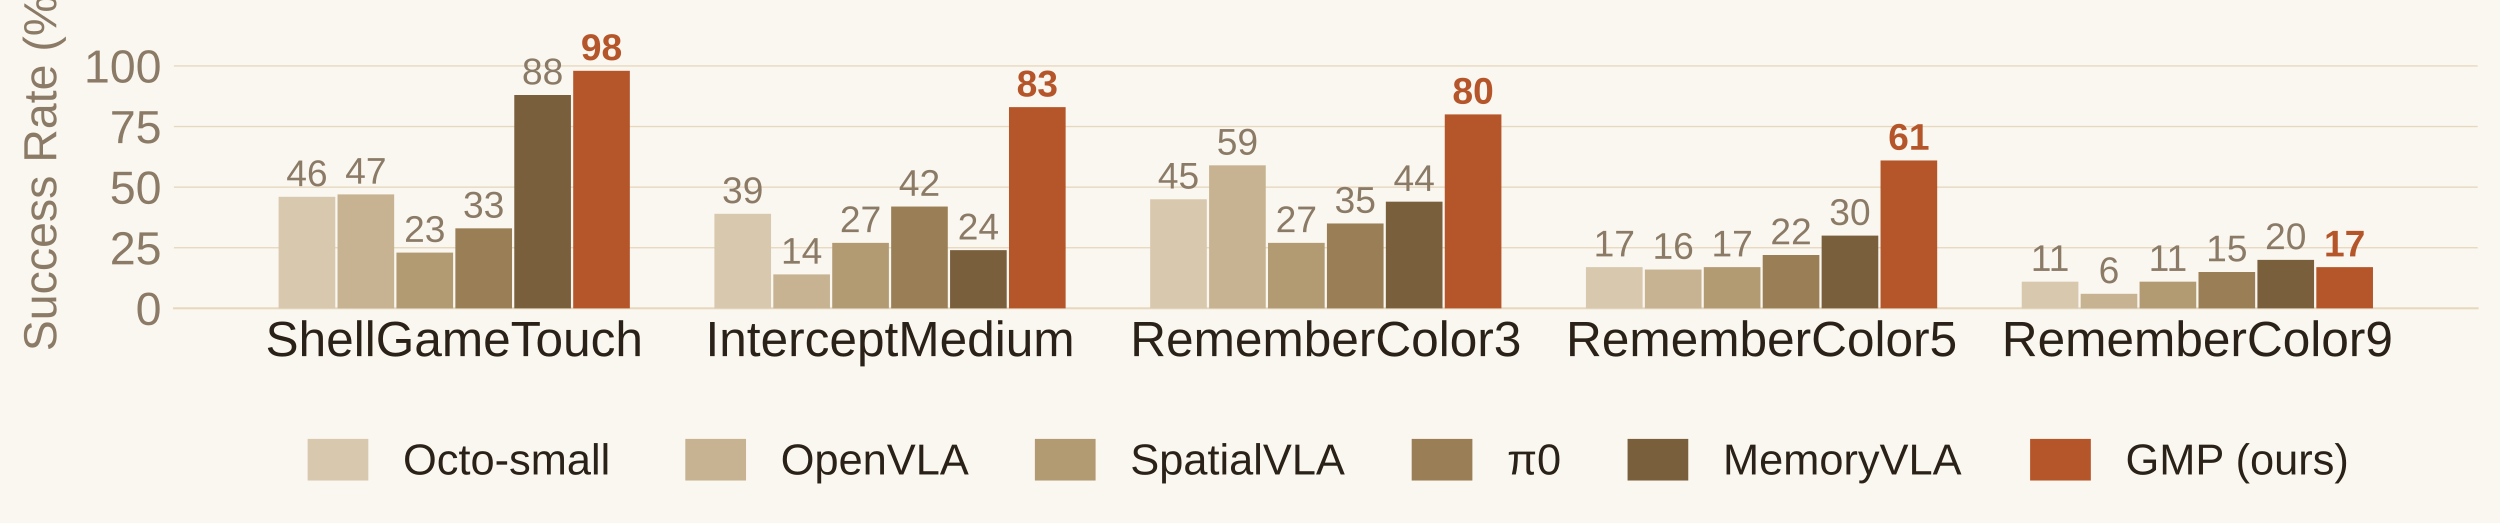
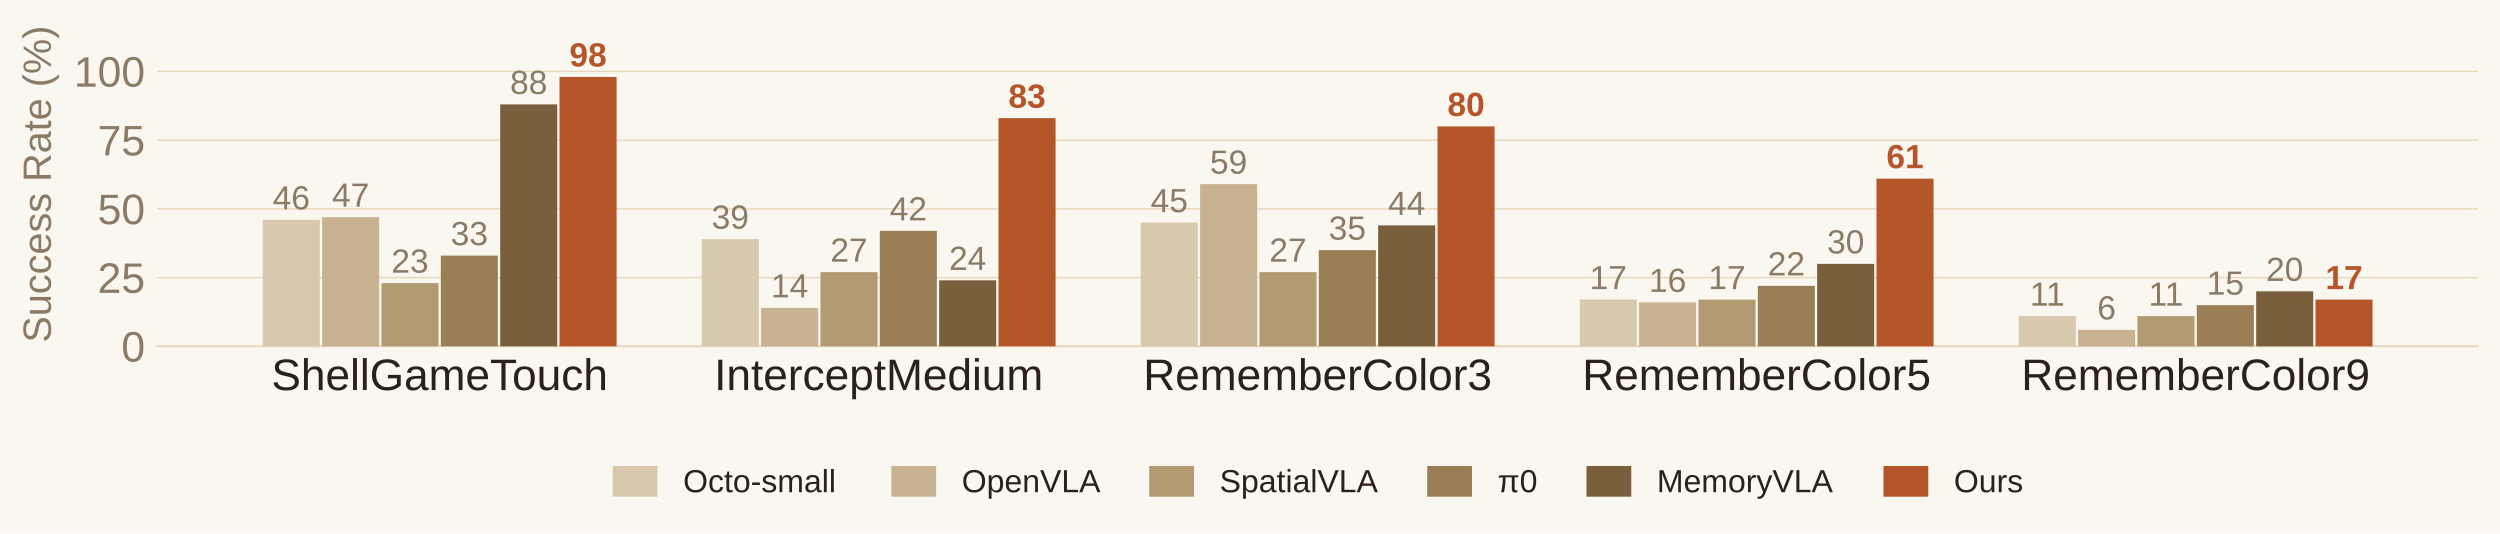
- <svg xmlns="http://www.w3.org/2000/svg" width="807.077pt" height="168.867pt" viewBox="0 0 807.077 168.867" version="1.1">
+ <svg xmlns="http://www.w3.org/2000/svg" width="820.483pt" height="175.112pt" viewBox="0 0 820.483 175.112" version="1.1">
  <defs>
    <style type="text/css">*{stroke-linejoin: round; stroke-linecap: butt}</style>
  </defs>
  <g id="figure_1">
    <g id="patch_1">
-       <path d="M 0 168.867  L 807.077 168.867  L 807.077 0  L 0 0  z " style="fill: #faf7f0" />
+       <path d="M 0 175.112  L 820.483 175.112  L 820.483 0  L 0 0  z " style="fill: #faf7f0" />
    </g>
    <g id="axes_1">
      <g id="patch_2">
-         <path d="M 56.137 99.54  L 799.877 99.54  L 799.877 7.2  L 56.137 7.2  z " style="fill: #faf7f0" />
+         <path d="M 51.613 113.667  L 813.283 113.667  L 813.283 7.2  L 51.613 7.2  z " style="fill: #faf7f0" />
      </g>
      <g id="matplotlib.axis_1">
        <g id="xtick_1">
          <g id="line2d_1" />
          <g id="text_1">
-             <text style="font-size: 16px; font-family: 'Helvetica Neue', 'Arial', 'DejaVu Sans', sans-serif; text-anchor: middle; fill: #2a2218" x="146.639" y="114.965" transform="rotate(-0 146.6387 114.9648)">ShellGameTouch</text>
+             <text style="font-size: 14.5px; font-family: 'Helvetica Neue', 'Arial', 'DejaVu Sans', sans-serif; text-anchor: middle; fill: #2a2218" x="144.297" y="128.021" transform="rotate(-0 144.2968 128.0213)">ShellGameTouch</text>
          </g>
        </g>
        <g id="xtick_2">
          <g id="line2d_2" />
          <g id="text_2">
-             <text style="font-size: 16px; font-family: 'Helvetica Neue', 'Arial', 'DejaVu Sans', sans-serif; text-anchor: middle; fill: #2a2218" x="287.323" y="114.965" transform="rotate(-0 287.3227 114.9648)">InterceptMedium</text>
+             <text style="font-size: 14.5px; font-family: 'Helvetica Neue', 'Arial', 'DejaVu Sans', sans-serif; text-anchor: middle; fill: #2a2218" x="288.372" y="128.021" transform="rotate(-0 288.3724 128.0213)">InterceptMedium</text>
          </g>
        </g>
        <g id="xtick_3">
          <g id="line2d_3" />
          <g id="text_3">
-             <text style="font-size: 16px; font-family: 'Helvetica Neue', 'Arial', 'DejaVu Sans', sans-serif; text-anchor: middle; fill: #2a2218" x="428.007" y="114.965" transform="rotate(-0 428.0067 114.9648)">RememberColor3</text>
+             <text style="font-size: 14.5px; font-family: 'Helvetica Neue', 'Arial', 'DejaVu Sans', sans-serif; text-anchor: middle; fill: #2a2218" x="432.448" y="128.021" transform="rotate(-0 432.448 128.0213)">RememberColor3</text>
          </g>
        </g>
        <g id="xtick_4">
          <g id="line2d_4" />
          <g id="text_4">
-             <text style="font-size: 16px; font-family: 'Helvetica Neue', 'Arial', 'DejaVu Sans', sans-serif; text-anchor: middle; fill: #2a2218" x="568.691" y="114.965" transform="rotate(-0 568.6907 114.9648)">RememberColor5</text>
+             <text style="font-size: 14.5px; font-family: 'Helvetica Neue', 'Arial', 'DejaVu Sans', sans-serif; text-anchor: middle; fill: #2a2218" x="576.524" y="128.021" transform="rotate(-0 576.5236 128.0213)">RememberColor5</text>
          </g>
        </g>
        <g id="xtick_5">
          <g id="line2d_5" />
          <g id="text_5">
-             <text style="font-size: 16px; font-family: 'Helvetica Neue', 'Arial', 'DejaVu Sans', sans-serif; text-anchor: middle; fill: #2a2218" x="709.375" y="114.965" transform="rotate(-0 709.3747 114.9648)">RememberColor9</text>
+             <text style="font-size: 14.5px; font-family: 'Helvetica Neue', 'Arial', 'DejaVu Sans', sans-serif; text-anchor: middle; fill: #2a2218" x="720.599" y="128.021" transform="rotate(-0 720.5991 128.0213)">RememberColor9</text>
          </g>
        </g>
      </g>
      <g id="matplotlib.axis_2">
        <g id="ytick_1">
          <g id="line2d_6">
-             <path d="M 56.137 99.54  L 799.877 99.54  " clip-path="url(#p38933a70d1)" style="fill: none; stroke: #e6d7bd; stroke-width: 0.45; stroke-linecap: square" />
+             <path d="M 51.613 113.667  L 813.283 113.667  " clip-path="url(#p72f50e1d63)" style="fill: none; stroke: #e6d7bd; stroke-width: 0.45; stroke-linecap: square" />
          </g>
          <g id="line2d_7" />
          <g id="text_6">
-             <text style="font-size: 15px; font-family: 'Helvetica Neue', 'Arial', 'DejaVu Sans', sans-serif; text-anchor: end; fill: #8a7a66" x="52.137" y="104.895" transform="rotate(-0 52.13672 104.8953)">0</text>
+             <text style="font-size: 14px; font-family: 'Helvetica Neue', 'Arial', 'DejaVu Sans', sans-serif; text-anchor: end; fill: #8a7a66" x="47.613" y="118.666" transform="rotate(-0 47.61297 118.6658)">0</text>
          </g>
        </g>
        <g id="ytick_2">
          <g id="line2d_8">
-             <path d="M 56.137 79.976  L 799.877 79.976  " clip-path="url(#p38933a70d1)" style="fill: none; stroke: #e6d7bd; stroke-width: 0.45; stroke-linecap: square" />
+             <path d="M 51.613 91.111  L 813.283 91.111  " clip-path="url(#p72f50e1d63)" style="fill: none; stroke: #e6d7bd; stroke-width: 0.45; stroke-linecap: square" />
          </g>
          <g id="line2d_9" />
          <g id="text_7">
-             <text style="font-size: 15px; font-family: 'Helvetica Neue', 'Arial', 'DejaVu Sans', sans-serif; text-anchor: end; fill: #8a7a66" x="52.137" y="85.332" transform="rotate(-0 52.13672 85.33178)">25</text>
+             <text style="font-size: 14px; font-family: 'Helvetica Neue', 'Arial', 'DejaVu Sans', sans-serif; text-anchor: end; fill: #8a7a66" x="47.613" y="96.109" transform="rotate(-0 47.61297 96.10915)">25</text>
          </g>
        </g>
        <g id="ytick_3">
          <g id="line2d_10">
-             <path d="M 56.137 60.413  L 799.877 60.413  " clip-path="url(#p38933a70d1)" style="fill: none; stroke: #e6d7bd; stroke-width: 0.45; stroke-linecap: square" />
+             <path d="M 51.613 68.554  L 813.283 68.554  " clip-path="url(#p72f50e1d63)" style="fill: none; stroke: #e6d7bd; stroke-width: 0.45; stroke-linecap: square" />
          </g>
          <g id="line2d_11" />
          <g id="text_8">
-             <text style="font-size: 15px; font-family: 'Helvetica Neue', 'Arial', 'DejaVu Sans', sans-serif; text-anchor: end; fill: #8a7a66" x="52.137" y="65.768" transform="rotate(-0 52.13672 65.76826)">50</text>
+             <text style="font-size: 14px; font-family: 'Helvetica Neue', 'Arial', 'DejaVu Sans', sans-serif; text-anchor: end; fill: #8a7a66" x="47.613" y="73.553" transform="rotate(-0 47.61297 73.55251)">50</text>
          </g>
        </g>
        <g id="ytick_4">
          <g id="line2d_12">
-             <path d="M 56.137 40.849  L 799.877 40.849  " clip-path="url(#p38933a70d1)" style="fill: none; stroke: #e6d7bd; stroke-width: 0.45; stroke-linecap: square" />
+             <path d="M 51.613 45.997  L 813.283 45.997  " clip-path="url(#p72f50e1d63)" style="fill: none; stroke: #e6d7bd; stroke-width: 0.45; stroke-linecap: square" />
          </g>
          <g id="line2d_13" />
          <g id="text_9">
-             <text style="font-size: 15px; font-family: 'Helvetica Neue', 'Arial', 'DejaVu Sans', sans-serif; text-anchor: end; fill: #8a7a66" x="52.137" y="46.205" transform="rotate(-0 52.13672 46.20473)">75</text>
+             <text style="font-size: 14px; font-family: 'Helvetica Neue', 'Arial', 'DejaVu Sans', sans-serif; text-anchor: end; fill: #8a7a66" x="47.613" y="50.996" transform="rotate(-0 47.61297 50.99587)">75</text>
          </g>
        </g>
        <g id="ytick_5">
          <g id="line2d_14">
-             <path d="M 56.137 21.286  L 799.877 21.286  " clip-path="url(#p38933a70d1)" style="fill: none; stroke: #e6d7bd; stroke-width: 0.45; stroke-linecap: square" />
+             <path d="M 51.613 23.441  L 813.283 23.441  " clip-path="url(#p72f50e1d63)" style="fill: none; stroke: #e6d7bd; stroke-width: 0.45; stroke-linecap: square" />
          </g>
          <g id="line2d_15" />
          <g id="text_10">
-             <text style="font-size: 15px; font-family: 'Helvetica Neue', 'Arial', 'DejaVu Sans', sans-serif; text-anchor: end; fill: #8a7a66" x="52.137" y="26.641" transform="rotate(-0 52.13672 26.64121)">100</text>
+             <text style="font-size: 14px; font-family: 'Helvetica Neue', 'Arial', 'DejaVu Sans', sans-serif; text-anchor: end; fill: #8a7a66" x="47.613" y="28.439" transform="rotate(-0 47.61297 28.43922)">100</text>
          </g>
        </g>
        <g id="text_11">
-           <text style="font-size: 15px; font-family: 'Helvetica Neue', 'Arial', 'DejaVu Sans', sans-serif; text-anchor: middle; fill: #8a7a66" x="18.164" y="53.37" transform="rotate(-90 18.16406 53.36992)">Success Rate (%)</text>
+           <text style="font-size: 13px; font-family: 'Helvetica Neue', 'Arial', 'DejaVu Sans', sans-serif; text-anchor: middle; fill: #8a7a66" x="16.702" y="60.434" transform="rotate(-90 16.70219 60.43368)">Success Rate (%)</text>
        </g>
      </g>
      <g id="patch_3">
-         <path d="M 56.137 99.54  L 799.877 99.54  " style="fill: none; stroke: #e6d7bd; stroke-width: 0.6; stroke-linejoin: miter; stroke-linecap: square" />
+         <path d="M 51.613 113.667  L 813.283 113.667  " style="fill: none; stroke: #e6d7bd; stroke-width: 0.6; stroke-linejoin: miter; stroke-linecap: square" />
      </g>
      <g id="patch_4">
-         <path d="M 89.943 99.54  L 108.232 99.54  L 108.232 63.543  L 89.943 63.543  z " clip-path="url(#p38933a70d1)" style="fill: #d8c8ad" />
+         <path d="M 86.234 113.667  L 104.964 113.667  L 104.964 72.163  L 86.234 72.163  z " clip-path="url(#p72f50e1d63)" style="fill: #d8c8ad" />
      </g>
      <g id="patch_5">
-         <path d="M 230.627 99.54  L 248.916 99.54  L 248.916 69.021  L 230.627 69.021  z " clip-path="url(#p38933a70d1)" style="fill: #d8c8ad" />
+         <path d="M 230.31 113.667  L 249.04 113.667  L 249.04 78.479  L 230.31 78.479  z " clip-path="url(#p72f50e1d63)" style="fill: #d8c8ad" />
      </g>
      <g id="patch_6">
-         <path d="M 371.311 99.54  L 389.6 99.54  L 389.6 64.325  L 371.311 64.325  z " clip-path="url(#p38933a70d1)" style="fill: #d8c8ad" />
+         <path d="M 374.386 113.667  L 393.115 113.667  L 393.115 73.065  L 374.386 73.065  z " clip-path="url(#p72f50e1d63)" style="fill: #d8c8ad" />
      </g>
      <g id="patch_7">
-         <path d="M 511.995 99.54  L 530.284 99.54  L 530.284 86.237  L 511.995 86.237  z " clip-path="url(#p38933a70d1)" style="fill: #d8c8ad" />
+         <path d="M 518.461 113.667  L 537.191 113.667  L 537.191 98.329  L 518.461 98.329  z " clip-path="url(#p72f50e1d63)" style="fill: #d8c8ad" />
      </g>
      <g id="patch_8">
-         <path d="M 652.679 99.54  L 670.968 99.54  L 670.968 90.932  L 652.679 90.932  z " clip-path="url(#p38933a70d1)" style="fill: #d8c8ad" />
+         <path d="M 662.537 113.667  L 681.267 113.667  L 681.267 103.742  L 662.537 103.742  z " clip-path="url(#p72f50e1d63)" style="fill: #d8c8ad" />
      </g>
      <g id="text_12">
-         <text style="font-size: 12px; font-family: 'Helvetica Neue', 'Arial', 'DejaVu Sans', sans-serif; text-anchor: middle; fill: #8a7a66" x="99.088" y="60.083" transform="rotate(-0 99.08754 60.08302)">46</text>
+         <text style="font-size: 11px; font-family: 'Helvetica Neue', 'Arial', 'DejaVu Sans', sans-serif; text-anchor: middle; fill: #8a7a66" x="95.599" y="68.733" transform="rotate(-0 95.59925 68.73262)">46</text>
      </g>
      <g id="text_13">
-         <text style="font-size: 12px; font-family: 'Helvetica Neue', 'Arial', 'DejaVu Sans', sans-serif; text-anchor: middle; fill: #8a7a66" x="239.772" y="65.561" transform="rotate(-0 239.7715 65.56081)">39</text>
+         <text style="font-size: 11px; font-family: 'Helvetica Neue', 'Arial', 'DejaVu Sans', sans-serif; text-anchor: middle; fill: #8a7a66" x="239.675" y="75.048" transform="rotate(-0 239.6748 75.04848)">39</text>
      </g>
      <g id="text_14">
-         <text style="font-size: 12px; font-family: 'Helvetica Neue', 'Arial', 'DejaVu Sans', sans-serif; text-anchor: middle; fill: #8a7a66" x="380.456" y="60.866" transform="rotate(-0 380.4555 60.86556)">45</text>
+         <text style="font-size: 11px; font-family: 'Helvetica Neue', 'Arial', 'DejaVu Sans', sans-serif; text-anchor: middle; fill: #8a7a66" x="383.75" y="69.635" transform="rotate(-0 383.7504 69.63488)">45</text>
      </g>
      <g id="text_15">
-         <text style="font-size: 12px; font-family: 'Helvetica Neue', 'Arial', 'DejaVu Sans', sans-serif; text-anchor: middle; fill: #8a7a66" x="521.14" y="82.777" transform="rotate(-0 521.1395 82.77671)">17</text>
+         <text style="font-size: 11px; font-family: 'Helvetica Neue', 'Arial', 'DejaVu Sans', sans-serif; text-anchor: middle; fill: #8a7a66" x="527.826" y="94.898" transform="rotate(-0 527.826 94.89833)">17</text>
      </g>
      <g id="text_16">
-         <text style="font-size: 12px; font-family: 'Helvetica Neue', 'Arial', 'DejaVu Sans', sans-serif; text-anchor: middle; fill: #8a7a66" x="661.824" y="87.472" transform="rotate(-0 661.8235 87.47196)">11</text>
+         <text style="font-size: 11px; font-family: 'Helvetica Neue', 'Arial', 'DejaVu Sans', sans-serif; text-anchor: middle; fill: #8a7a66" x="671.902" y="100.312" transform="rotate(-0 671.9016 100.3119)">11</text>
      </g>
      <g id="patch_9">
-         <path d="M 108.964 99.54  L 127.252 99.54  L 127.252 62.76  L 108.964 62.76  z " clip-path="url(#p38933a70d1)" style="fill: #c7b391" />
+         <path d="M 105.713 113.667  L 124.443 113.667  L 124.443 71.261  L 105.713 71.261  z " clip-path="url(#p72f50e1d63)" style="fill: #c7b391" />
      </g>
      <g id="patch_10">
-         <path d="M 249.648 99.54  L 267.936 99.54  L 267.936 88.584  L 249.648 88.584  z " clip-path="url(#p38933a70d1)" style="fill: #c7b391" />
+         <path d="M 249.789 113.667  L 268.519 113.667  L 268.519 101.036  L 249.789 101.036  z " clip-path="url(#p72f50e1d63)" style="fill: #c7b391" />
      </g>
      <g id="patch_11">
-         <path d="M 390.332 99.54  L 408.62 99.54  L 408.62 53.37  L 390.332 53.37  z " clip-path="url(#p38933a70d1)" style="fill: #c7b391" />
+         <path d="M 393.865 113.667  L 412.594 113.667  L 412.594 60.434  L 393.865 60.434  z " clip-path="url(#p72f50e1d63)" style="fill: #c7b391" />
      </g>
      <g id="patch_12">
-         <path d="M 531.016 99.54  L 549.304 99.54  L 549.304 87.019  L 531.016 87.019  z " clip-path="url(#p38933a70d1)" style="fill: #c7b391" />
+         <path d="M 537.94 113.667  L 556.67 113.667  L 556.67 99.231  L 537.94 99.231  z " clip-path="url(#p72f50e1d63)" style="fill: #c7b391" />
      </g>
      <g id="patch_13">
-         <path d="M 671.7 99.54  L 689.988 99.54  L 689.988 94.845  L 671.7 94.845  z " clip-path="url(#p38933a70d1)" style="fill: #c7b391" />
+         <path d="M 682.016 113.667  L 700.746 113.667  L 700.746 108.254  L 682.016 108.254  z " clip-path="url(#p72f50e1d63)" style="fill: #c7b391" />
      </g>
      <g id="text_17">
-         <text style="font-size: 12px; font-family: 'Helvetica Neue', 'Arial', 'DejaVu Sans', sans-serif; text-anchor: middle; fill: #8a7a66" x="118.108" y="59.3" transform="rotate(-0 118.108 59.30048)">47</text>
+         <text style="font-size: 11px; font-family: 'Helvetica Neue', 'Arial', 'DejaVu Sans', sans-serif; text-anchor: middle; fill: #8a7a66" x="115.078" y="67.83" transform="rotate(-0 115.0783 67.83035)">47</text>
      </g>
      <g id="text_18">
-         <text style="font-size: 12px; font-family: 'Helvetica Neue', 'Arial', 'DejaVu Sans', sans-serif; text-anchor: middle; fill: #8a7a66" x="258.792" y="85.124" transform="rotate(-0 258.792 85.12433)">14</text>
+         <text style="font-size: 11px; font-family: 'Helvetica Neue', 'Arial', 'DejaVu Sans', sans-serif; text-anchor: middle; fill: #8a7a66" x="259.154" y="97.605" transform="rotate(-0 259.1539 97.60512)">14</text>
      </g>
      <g id="text_19">
-         <text style="font-size: 12px; font-family: 'Helvetica Neue', 'Arial', 'DejaVu Sans', sans-serif; text-anchor: middle; fill: #8a7a66" x="399.476" y="49.91" transform="rotate(-0 399.476 49.90999)">59</text>
+         <text style="font-size: 11px; font-family: 'Helvetica Neue', 'Arial', 'DejaVu Sans', sans-serif; text-anchor: middle; fill: #8a7a66" x="403.229" y="57.003" transform="rotate(-0 403.2294 57.00316)">59</text>
      </g>
      <g id="text_20">
-         <text style="font-size: 12px; font-family: 'Helvetica Neue', 'Arial', 'DejaVu Sans', sans-serif; text-anchor: middle; fill: #8a7a66" x="540.16" y="83.559" transform="rotate(-0 540.16 83.55925)">16</text>
+         <text style="font-size: 11px; font-family: 'Helvetica Neue', 'Arial', 'DejaVu Sans', sans-serif; text-anchor: middle; fill: #8a7a66" x="547.305" y="95.801" transform="rotate(-0 547.305 95.80059)">16</text>
      </g>
      <g id="text_21">
-         <text style="font-size: 12px; font-family: 'Helvetica Neue', 'Arial', 'DejaVu Sans', sans-serif; text-anchor: middle; fill: #8a7a66" x="680.844" y="91.385" transform="rotate(-0 680.844 91.38466)">6</text>
+         <text style="font-size: 11px; font-family: 'Helvetica Neue', 'Arial', 'DejaVu Sans', sans-serif; text-anchor: middle; fill: #8a7a66" x="691.381" y="104.823" transform="rotate(-0 691.3806 104.8233)">6</text>
      </g>
      <g id="patch_14">
-         <path d="M 127.984 99.54  L 146.273 99.54  L 146.273 81.541  L 127.984 81.541  z " clip-path="url(#p38933a70d1)" style="fill: #b29a73" />
+         <path d="M 125.192 113.667  L 143.922 113.667  L 143.922 92.915  L 125.192 92.915  z " clip-path="url(#p72f50e1d63)" style="fill: #b29a73" />
      </g>
      <g id="patch_15">
-         <path d="M 268.668 99.54  L 286.957 99.54  L 286.957 78.411  L 268.668 78.411  z " clip-path="url(#p38933a70d1)" style="fill: #b29a73" />
+         <path d="M 269.268 113.667  L 287.998 113.667  L 287.998 89.306  L 269.268 89.306  z " clip-path="url(#p72f50e1d63)" style="fill: #b29a73" />
      </g>
      <g id="patch_16">
-         <path d="M 409.352 99.54  L 427.641 99.54  L 427.641 78.411  L 409.352 78.411  z " clip-path="url(#p38933a70d1)" style="fill: #b29a73" />
+         <path d="M 413.344 113.667  L 432.073 113.667  L 432.073 89.306  L 413.344 89.306  z " clip-path="url(#p72f50e1d63)" style="fill: #b29a73" />
      </g>
      <g id="patch_17">
-         <path d="M 550.036 99.54  L 568.325 99.54  L 568.325 86.237  L 550.036 86.237  z " clip-path="url(#p38933a70d1)" style="fill: #b29a73" />
+         <path d="M 557.419 113.667  L 576.149 113.667  L 576.149 98.329  L 557.419 98.329  z " clip-path="url(#p72f50e1d63)" style="fill: #b29a73" />
      </g>
      <g id="patch_18">
-         <path d="M 690.72 99.54  L 709.009 99.54  L 709.009 90.932  L 690.72 90.932  z " clip-path="url(#p38933a70d1)" style="fill: #b29a73" />
+         <path d="M 701.495 113.667  L 720.225 113.667  L 720.225 103.742  L 701.495 103.742  z " clip-path="url(#p72f50e1d63)" style="fill: #b29a73" />
      </g>
      <g id="text_22">
-         <text style="font-size: 12px; font-family: 'Helvetica Neue', 'Arial', 'DejaVu Sans', sans-serif; text-anchor: middle; fill: #8a7a66" x="137.128" y="78.081" transform="rotate(-0 137.1285 78.08146)">23</text>
+         <text style="font-size: 11px; font-family: 'Helvetica Neue', 'Arial', 'DejaVu Sans', sans-serif; text-anchor: middle; fill: #8a7a66" x="134.557" y="89.485" transform="rotate(-0 134.5573 89.48473)">23</text>
      </g>
      <g id="text_23">
-         <text style="font-size: 12px; font-family: 'Helvetica Neue', 'Arial', 'DejaVu Sans', sans-serif; text-anchor: middle; fill: #8a7a66" x="277.812" y="74.951" transform="rotate(-0 277.8125 74.9513)">27</text>
+         <text style="font-size: 11px; font-family: 'Helvetica Neue', 'Arial', 'DejaVu Sans', sans-serif; text-anchor: middle; fill: #8a7a66" x="278.633" y="85.876" transform="rotate(-0 278.6329 85.87567)">27</text>
      </g>
      <g id="text_24">
-         <text style="font-size: 12px; font-family: 'Helvetica Neue', 'Arial', 'DejaVu Sans', sans-serif; text-anchor: middle; fill: #8a7a66" x="418.496" y="74.951" transform="rotate(-0 418.4965 74.9513)">27</text>
+         <text style="font-size: 11px; font-family: 'Helvetica Neue', 'Arial', 'DejaVu Sans', sans-serif; text-anchor: middle; fill: #8a7a66" x="422.708" y="85.876" transform="rotate(-0 422.7085 85.87567)">27</text>
      </g>
      <g id="text_25">
-         <text style="font-size: 12px; font-family: 'Helvetica Neue', 'Arial', 'DejaVu Sans', sans-serif; text-anchor: middle; fill: #8a7a66" x="559.18" y="82.777" transform="rotate(-0 559.1805 82.77671)">17</text>
+         <text style="font-size: 11px; font-family: 'Helvetica Neue', 'Arial', 'DejaVu Sans', sans-serif; text-anchor: middle; fill: #8a7a66" x="566.784" y="94.898" transform="rotate(-0 566.784 94.89833)">17</text>
      </g>
      <g id="text_26">
-         <text style="font-size: 12px; font-family: 'Helvetica Neue', 'Arial', 'DejaVu Sans', sans-serif; text-anchor: middle; fill: #8a7a66" x="699.864" y="87.472" transform="rotate(-0 699.8645 87.47196)">11</text>
+         <text style="font-size: 11px; font-family: 'Helvetica Neue', 'Arial', 'DejaVu Sans', sans-serif; text-anchor: middle; fill: #8a7a66" x="710.86" y="100.312" transform="rotate(-0 710.8596 100.3119)">11</text>
      </g>
      <g id="patch_19">
-         <path d="M 147.005 99.54  L 165.293 99.54  L 165.293 73.716  L 147.005 73.716  z " clip-path="url(#p38933a70d1)" style="fill: #9a7f56" />
+         <path d="M 144.671 113.667  L 163.401 113.667  L 163.401 83.893  L 144.671 83.893  z " clip-path="url(#p72f50e1d63)" style="fill: #9a7f56" />
      </g>
      <g id="patch_20">
-         <path d="M 287.689 99.54  L 305.977 99.54  L 305.977 66.673  L 287.689 66.673  z " clip-path="url(#p38933a70d1)" style="fill: #9a7f56" />
+         <path d="M 288.747 113.667  L 307.477 113.667  L 307.477 75.772  L 288.747 75.772  z " clip-path="url(#p72f50e1d63)" style="fill: #9a7f56" />
      </g>
      <g id="patch_21">
-         <path d="M 428.372 99.54  L 446.661 99.54  L 446.661 72.151  L 428.372 72.151  z " clip-path="url(#p38933a70d1)" style="fill: #9a7f56" />
+         <path d="M 432.823 113.667  L 451.552 113.667  L 451.552 82.088  L 432.823 82.088  z " clip-path="url(#p72f50e1d63)" style="fill: #9a7f56" />
      </g>
      <g id="patch_22">
-         <path d="M 569.056 99.54  L 587.345 99.54  L 587.345 82.324  L 569.056 82.324  z " clip-path="url(#p38933a70d1)" style="fill: #9a7f56" />
+         <path d="M 576.898 113.667  L 595.628 113.667  L 595.628 93.818  L 576.898 93.818  z " clip-path="url(#p72f50e1d63)" style="fill: #9a7f56" />
      </g>
      <g id="patch_23">
-         <path d="M 709.74 99.54  L 728.029 99.54  L 728.029 87.802  L 709.74 87.802  z " clip-path="url(#p38933a70d1)" style="fill: #9a7f56" />
+         <path d="M 720.974 113.667  L 739.704 113.667  L 739.704 100.133  L 720.974 100.133  z " clip-path="url(#p72f50e1d63)" style="fill: #9a7f56" />
      </g>
      <g id="text_27">
-         <text style="font-size: 12px; font-family: 'Helvetica Neue', 'Arial', 'DejaVu Sans', sans-serif; text-anchor: middle; fill: #8a7a66" x="156.149" y="70.256" transform="rotate(-0 156.149 70.25605)">33</text>
+         <text style="font-size: 11px; font-family: 'Helvetica Neue', 'Arial', 'DejaVu Sans', sans-serif; text-anchor: middle; fill: #8a7a66" x="154.036" y="80.462" transform="rotate(-0 154.0363 80.46207)">33</text>
      </g>
      <g id="text_28">
-         <text style="font-size: 12px; font-family: 'Helvetica Neue', 'Arial', 'DejaVu Sans', sans-serif; text-anchor: middle; fill: #8a7a66" x="296.833" y="63.213" transform="rotate(-0 296.833 63.21319)">42</text>
+         <text style="font-size: 11px; font-family: 'Helvetica Neue', 'Arial', 'DejaVu Sans', sans-serif; text-anchor: middle; fill: #8a7a66" x="298.112" y="72.342" transform="rotate(-0 298.1119 72.34168)">42</text>
      </g>
      <g id="text_29">
-         <text style="font-size: 12px; font-family: 'Helvetica Neue', 'Arial', 'DejaVu Sans', sans-serif; text-anchor: middle; fill: #8a7a66" x="437.517" y="68.691" transform="rotate(-0 437.517 68.69097)">35</text>
+         <text style="font-size: 11px; font-family: 'Helvetica Neue', 'Arial', 'DejaVu Sans', sans-serif; text-anchor: middle; fill: #8a7a66" x="442.187" y="78.658" transform="rotate(-0 442.1875 78.65754)">35</text>
      </g>
      <g id="text_30">
-         <text style="font-size: 12px; font-family: 'Helvetica Neue', 'Arial', 'DejaVu Sans', sans-serif; text-anchor: middle; fill: #8a7a66" x="578.201" y="78.864" transform="rotate(-0 578.201 78.86401)">22</text>
+         <text style="font-size: 11px; font-family: 'Helvetica Neue', 'Arial', 'DejaVu Sans', sans-serif; text-anchor: middle; fill: #8a7a66" x="586.263" y="90.387" transform="rotate(-0 586.2631 90.387)">22</text>
      </g>
      <g id="text_31">
-         <text style="font-size: 12px; font-family: 'Helvetica Neue', 'Arial', 'DejaVu Sans', sans-serif; text-anchor: middle; fill: #8a7a66" x="718.885" y="84.342" transform="rotate(-0 718.8849 84.34179)">15</text>
+         <text style="font-size: 11px; font-family: 'Helvetica Neue', 'Arial', 'DejaVu Sans', sans-serif; text-anchor: middle; fill: #8a7a66" x="730.339" y="96.703" transform="rotate(-0 730.3387 96.70286)">15</text>
      </g>
      <g id="patch_24">
-         <path d="M 166.025 99.54  L 184.314 99.54  L 184.314 30.676  L 166.025 30.676  z " clip-path="url(#p38933a70d1)" style="fill: #7a5f3d" />
+         <path d="M 164.15 113.667  L 182.88 113.667  L 182.88 34.268  L 164.15 34.268  z " clip-path="url(#p72f50e1d63)" style="fill: #7a5f3d" />
      </g>
      <g id="patch_25">
-         <path d="M 306.709 99.54  L 324.998 99.54  L 324.998 80.759  L 306.709 80.759  z " clip-path="url(#p38933a70d1)" style="fill: #7a5f3d" />
+         <path d="M 308.226 113.667  L 326.956 113.667  L 326.956 92.013  L 308.226 92.013  z " clip-path="url(#p72f50e1d63)" style="fill: #7a5f3d" />
      </g>
      <g id="patch_26">
-         <path d="M 447.393 99.54  L 465.682 99.54  L 465.682 65.108  L 447.393 65.108  z " clip-path="url(#p38933a70d1)" style="fill: #7a5f3d" />
+         <path d="M 452.302 113.667  L 471.031 113.667  L 471.031 73.968  L 452.302 73.968  z " clip-path="url(#p72f50e1d63)" style="fill: #7a5f3d" />
      </g>
      <g id="patch_27">
-         <path d="M 588.077 99.54  L 606.366 99.54  L 606.366 76.064  L 588.077 76.064  z " clip-path="url(#p38933a70d1)" style="fill: #7a5f3d" />
+         <path d="M 596.377 113.667  L 615.107 113.667  L 615.107 86.599  L 596.377 86.599  z " clip-path="url(#p72f50e1d63)" style="fill: #7a5f3d" />
      </g>
      <g id="patch_28">
-         <path d="M 728.761 99.54  L 747.05 99.54  L 747.05 83.889  L 728.761 83.889  z " clip-path="url(#p38933a70d1)" style="fill: #7a5f3d" />
+         <path d="M 740.453 113.667  L 759.183 113.667  L 759.183 95.622  L 740.453 95.622  z " clip-path="url(#p72f50e1d63)" style="fill: #7a5f3d" />
      </g>
      <g id="text_32">
-         <text style="font-size: 12px; font-family: 'Helvetica Neue', 'Arial', 'DejaVu Sans', sans-serif; text-anchor: middle; fill: #8a7a66" x="175.169" y="27.216" transform="rotate(-0 175.1694 27.2163)">88</text>
+         <text style="font-size: 11px; font-family: 'Helvetica Neue', 'Arial', 'DejaVu Sans', sans-serif; text-anchor: middle; fill: #8a7a66" x="173.515" y="30.837" transform="rotate(-0 173.5153 30.83746)">88</text>
      </g>
      <g id="text_33">
-         <text style="font-size: 12px; font-family: 'Helvetica Neue', 'Arial', 'DejaVu Sans', sans-serif; text-anchor: middle; fill: #8a7a66" x="315.853" y="77.299" transform="rotate(-0 315.8534 77.29892)">24</text>
+         <text style="font-size: 11px; font-family: 'Helvetica Neue', 'Arial', 'DejaVu Sans', sans-serif; text-anchor: middle; fill: #8a7a66" x="317.591" y="88.582" transform="rotate(-0 317.5909 88.58247)">24</text>
      </g>
      <g id="text_34">
-         <text style="font-size: 12px; font-family: 'Helvetica Neue', 'Arial', 'DejaVu Sans', sans-serif; text-anchor: middle; fill: #8a7a66" x="456.537" y="61.648" transform="rotate(-0 456.5374 61.6481)">44</text>
+         <text style="font-size: 11px; font-family: 'Helvetica Neue', 'Arial', 'DejaVu Sans', sans-serif; text-anchor: middle; fill: #8a7a66" x="461.666" y="70.537" transform="rotate(-0 461.6665 70.53715)">44</text>
      </g>
      <g id="text_35">
-         <text style="font-size: 12px; font-family: 'Helvetica Neue', 'Arial', 'DejaVu Sans', sans-serif; text-anchor: middle; fill: #8a7a66" x="597.221" y="72.604" transform="rotate(-0 597.2214 72.60368)">30</text>
+         <text style="font-size: 11px; font-family: 'Helvetica Neue', 'Arial', 'DejaVu Sans', sans-serif; text-anchor: middle; fill: #8a7a66" x="605.742" y="83.169" transform="rotate(-0 605.7421 83.16887)">30</text>
      </g>
      <g id="text_36">
-         <text style="font-size: 12px; font-family: 'Helvetica Neue', 'Arial', 'DejaVu Sans', sans-serif; text-anchor: middle; fill: #8a7a66" x="737.905" y="80.429" transform="rotate(-0 737.9054 80.42909)">20</text>
+         <text style="font-size: 11px; font-family: 'Helvetica Neue', 'Arial', 'DejaVu Sans', sans-serif; text-anchor: middle; fill: #8a7a66" x="749.818" y="92.192" transform="rotate(-0 749.8177 92.19153)">20</text>
      </g>
      <g id="patch_29">
-         <path d="M 185.045 99.54  L 203.334 99.54  L 203.334 22.851  L 185.045 22.851  z " clip-path="url(#p38933a70d1)" style="fill: #b5552a" />
+         <path d="M 183.629 113.667  L 202.359 113.667  L 202.359 25.245  L 183.629 25.245  z " clip-path="url(#p72f50e1d63)" style="fill: #b5552a" />
      </g>
      <g id="patch_30">
-         <path d="M 325.729 99.54  L 344.018 99.54  L 344.018 34.589  L 325.729 34.589  z " clip-path="url(#p38933a70d1)" style="fill: #b5552a" />
+         <path d="M 327.705 113.667  L 346.435 113.667  L 346.435 38.779  L 327.705 38.779  z " clip-path="url(#p72f50e1d63)" style="fill: #b5552a" />
      </g>
      <g id="patch_31">
-         <path d="M 466.413 99.54  L 484.702 99.54  L 484.702 36.937  L 466.413 36.937  z " clip-path="url(#p38933a70d1)" style="fill: #b5552a" />
+         <path d="M 471.781 113.667  L 490.51 113.667  L 490.51 41.486  L 471.781 41.486  z " clip-path="url(#p72f50e1d63)" style="fill: #b5552a" />
      </g>
      <g id="patch_32">
-         <path d="M 607.097 99.54  L 625.386 99.54  L 625.386 51.805  L 607.097 51.805  z " clip-path="url(#p38933a70d1)" style="fill: #b5552a" />
+         <path d="M 615.856 113.667  L 634.586 113.667  L 634.586 58.629  L 615.856 58.629  z " clip-path="url(#p72f50e1d63)" style="fill: #b5552a" />
      </g>
      <g id="patch_33">
-         <path d="M 747.781 99.54  L 766.07 99.54  L 766.07 86.237  L 747.781 86.237  z " clip-path="url(#p38933a70d1)" style="fill: #b5552a" />
+         <path d="M 759.932 113.667  L 778.662 113.667  L 778.662 98.329  L 759.932 98.329  z " clip-path="url(#p72f50e1d63)" style="fill: #b5552a" />
      </g>
      <g id="text_37">
-         <text style="font-weight: 700; font-size: 12px; font-family: 'Helvetica Neue', 'Arial', 'DejaVu Sans', sans-serif; text-anchor: middle; fill: #b5552a" x="194.19" y="19.391" transform="rotate(-0 194.1899 19.39089)">98</text>
+         <text style="font-weight: 700; font-size: 11px; font-family: 'Helvetica Neue', 'Arial', 'DejaVu Sans', sans-serif; text-anchor: middle; fill: #b5552a" x="192.994" y="21.815" transform="rotate(-0 192.9943 21.8148)">98</text>
      </g>
      <g id="text_38">
-         <text style="font-weight: 700; font-size: 12px; font-family: 'Helvetica Neue', 'Arial', 'DejaVu Sans', sans-serif; text-anchor: middle; fill: #b5552a" x="334.874" y="31.129" transform="rotate(-0 334.8739 31.129)">83</text>
+         <text style="font-weight: 700; font-size: 11px; font-family: 'Helvetica Neue', 'Arial', 'DejaVu Sans', sans-serif; text-anchor: middle; fill: #b5552a" x="337.07" y="35.349" transform="rotate(-0 337.0699 35.34879)">83</text>
      </g>
      <g id="text_39">
-         <text style="font-weight: 700; font-size: 12px; font-family: 'Helvetica Neue', 'Arial', 'DejaVu Sans', sans-serif; text-anchor: middle; fill: #b5552a" x="475.558" y="33.477" transform="rotate(-0 475.5579 33.47663)">80</text>
+         <text style="font-weight: 700; font-size: 11px; font-family: 'Helvetica Neue', 'Arial', 'DejaVu Sans', sans-serif; text-anchor: middle; fill: #b5552a" x="481.146" y="38.056" transform="rotate(-0 481.1455 38.05558)">80</text>
      </g>
      <g id="text_40">
-         <text style="font-weight: 700; font-size: 12px; font-family: 'Helvetica Neue', 'Arial', 'DejaVu Sans', sans-serif; text-anchor: middle; fill: #b5552a" x="616.242" y="48.345" transform="rotate(-0 616.2419 48.34491)">61</text>
+         <text style="font-weight: 700; font-size: 11px; font-family: 'Helvetica Neue', 'Arial', 'DejaVu Sans', sans-serif; text-anchor: middle; fill: #b5552a" x="625.221" y="55.199" transform="rotate(-0 625.2211 55.19863)">61</text>
      </g>
      <g id="text_41">
-         <text style="font-weight: 700; font-size: 12px; font-family: 'Helvetica Neue', 'Arial', 'DejaVu Sans', sans-serif; text-anchor: middle; fill: #b5552a" x="756.926" y="82.777" transform="rotate(-0 756.9259 82.77671)">17</text>
+         <text style="font-weight: 700; font-size: 11px; font-family: 'Helvetica Neue', 'Arial', 'DejaVu Sans', sans-serif; text-anchor: middle; fill: #b5552a" x="769.297" y="94.898" transform="rotate(-0 769.2967 94.89833)">17</text>
      </g>
      <g id="legend_1">
        <g id="patch_34">
-           <path d="M 99.31 155.129  L 118.91 155.129  L 118.91 141.689  L 99.31 141.689  z " style="fill: #d8c8ad" />
+           <path d="M 201.088 163.008  L 215.788 163.008  L 215.788 152.928  L 201.088 152.928  z " style="fill: #d8c8ad" />
        </g>
        <g id="text_42">
-           <text style="font-size: 14px; font-family: 'Helvetica Neue', 'Arial', 'DejaVu Sans', sans-serif; text-anchor: start; fill: #2a2218" x="130.11" y="153.169" transform="rotate(-0 130.1097 153.1686)">Octo-small</text>
+           <text style="font-size: 10.5px; font-family: 'Helvetica Neue', 'Arial', 'DejaVu Sans', sans-serif; text-anchor: start; fill: #2a2218" x="224.188" y="161.538" transform="rotate(-0 224.1879 161.5382)">Octo-small</text>
        </g>
        <g id="patch_35">
-           <path d="M 221.239 155.129  L 240.839 155.129  L 240.839 141.689  L 221.239 141.689  z " style="fill: #c7b391" />
+           <path d="M 292.535 163.008  L 307.235 163.008  L 307.235 152.928  L 292.535 152.928  z " style="fill: #c7b391" />
        </g>
        <g id="text_43">
-           <text style="font-size: 14px; font-family: 'Helvetica Neue', 'Arial', 'DejaVu Sans', sans-serif; text-anchor: start; fill: #2a2218" x="252.039" y="153.169" transform="rotate(-0 252.0387 153.1686)">OpenVLA</text>
+           <text style="font-size: 10.5px; font-family: 'Helvetica Neue', 'Arial', 'DejaVu Sans', sans-serif; text-anchor: start; fill: #2a2218" x="315.635" y="161.538" transform="rotate(-0 315.6346 161.5382)">OpenVLA</text>
        </g>
        <g id="patch_36">
-           <path d="M 334.09 155.129  L 353.69 155.129  L 353.69 141.689  L 334.09 141.689  z " style="fill: #b29a73" />
+           <path d="M 377.173 163.008  L 391.873 163.008  L 391.873 152.928  L 377.173 152.928  z " style="fill: #b29a73" />
        </g>
        <g id="text_44">
-           <text style="font-size: 14px; font-family: 'Helvetica Neue', 'Arial', 'DejaVu Sans', sans-serif; text-anchor: start; fill: #2a2218" x="364.89" y="153.169" transform="rotate(-0 364.8897 153.1686)">SpatialVLA</text>
+           <text style="font-size: 10.5px; font-family: 'Helvetica Neue', 'Arial', 'DejaVu Sans', sans-serif; text-anchor: start; fill: #2a2218" x="400.273" y="161.538" transform="rotate(-0 400.2729 161.5382)">SpatialVLA</text>
        </g>
        <g id="patch_37">
-           <path d="M 455.734 155.129  L 475.334 155.129  L 475.334 141.689  L 455.734 141.689  z " style="fill: #9a7f56" />
+           <path d="M 468.406 163.008  L 483.106 163.008  L 483.106 152.928  L 468.406 152.928  z " style="fill: #9a7f56" />
        </g>
        <g id="text_45">
-           <text style="font-size: 14px; font-family: 'Helvetica Neue', 'Arial', 'DejaVu Sans', sans-serif; text-anchor: start; fill: #2a2218" x="486.534" y="153.169" transform="rotate(-0 486.5344 153.1686)">π0</text>
+           <text style="font-size: 10.5px; font-family: 'Helvetica Neue', 'Arial', 'DejaVu Sans', sans-serif; text-anchor: start; fill: #2a2218" x="491.506" y="161.538" transform="rotate(-0 491.5064 161.5382)">π0</text>
        </g>
        <g id="patch_38">
-           <path d="M 525.426 155.129  L 545.026 155.129  L 545.026 141.689  L 525.426 141.689  z " style="fill: #7a5f3d" />
+           <path d="M 520.675 163.008  L 535.375 163.008  L 535.375 152.928  L 520.675 152.928  z " style="fill: #7a5f3d" />
        </g>
        <g id="text_46">
-           <text style="font-size: 14px; font-family: 'Helvetica Neue', 'Arial', 'DejaVu Sans', sans-serif; text-anchor: start; fill: #2a2218" x="556.226" y="153.169" transform="rotate(-0 556.2259 153.1686)">MemoryVLA</text>
+           <text style="font-size: 10.5px; font-family: 'Helvetica Neue', 'Arial', 'DejaVu Sans', sans-serif; text-anchor: start; fill: #2a2218" x="543.775" y="161.538" transform="rotate(-0 543.775 161.5382)">MemoryVLA</text>
        </g>
        <g id="patch_39">
-           <path d="M 655.385 155.129  L 674.985 155.129  L 674.985 141.689  L 655.385 141.689  z " style="fill: #b5552a" />
+           <path d="M 618.145 163.008  L 632.845 163.008  L 632.845 152.928  L 618.145 152.928  z " style="fill: #b5552a" />
        </g>
        <g id="text_47">
-           <text style="font-size: 14px; font-family: 'Helvetica Neue', 'Arial', 'DejaVu Sans', sans-serif; text-anchor: start; fill: #2a2218" x="686.185" y="153.169" transform="rotate(-0 686.1853 153.1686)">GMP (ours)</text>
+           <text style="font-size: 10.5px; font-family: 'Helvetica Neue', 'Arial', 'DejaVu Sans', sans-serif; text-anchor: start; fill: #2a2218" x="641.245" y="161.538" transform="rotate(-0 641.2446 161.5382)">Ours</text>
        </g>
      </g>
    </g>
  </g>
  <defs>
-     <clipPath id="p38933a70d1">
-       <rect x="56.137" y="7.2" width="743.74" height="92.34" />
+     <clipPath id="p72f50e1d63">
+       <rect x="51.613" y="7.2" width="761.67" height="106.467" />
    </clipPath>
  </defs>
</svg>
